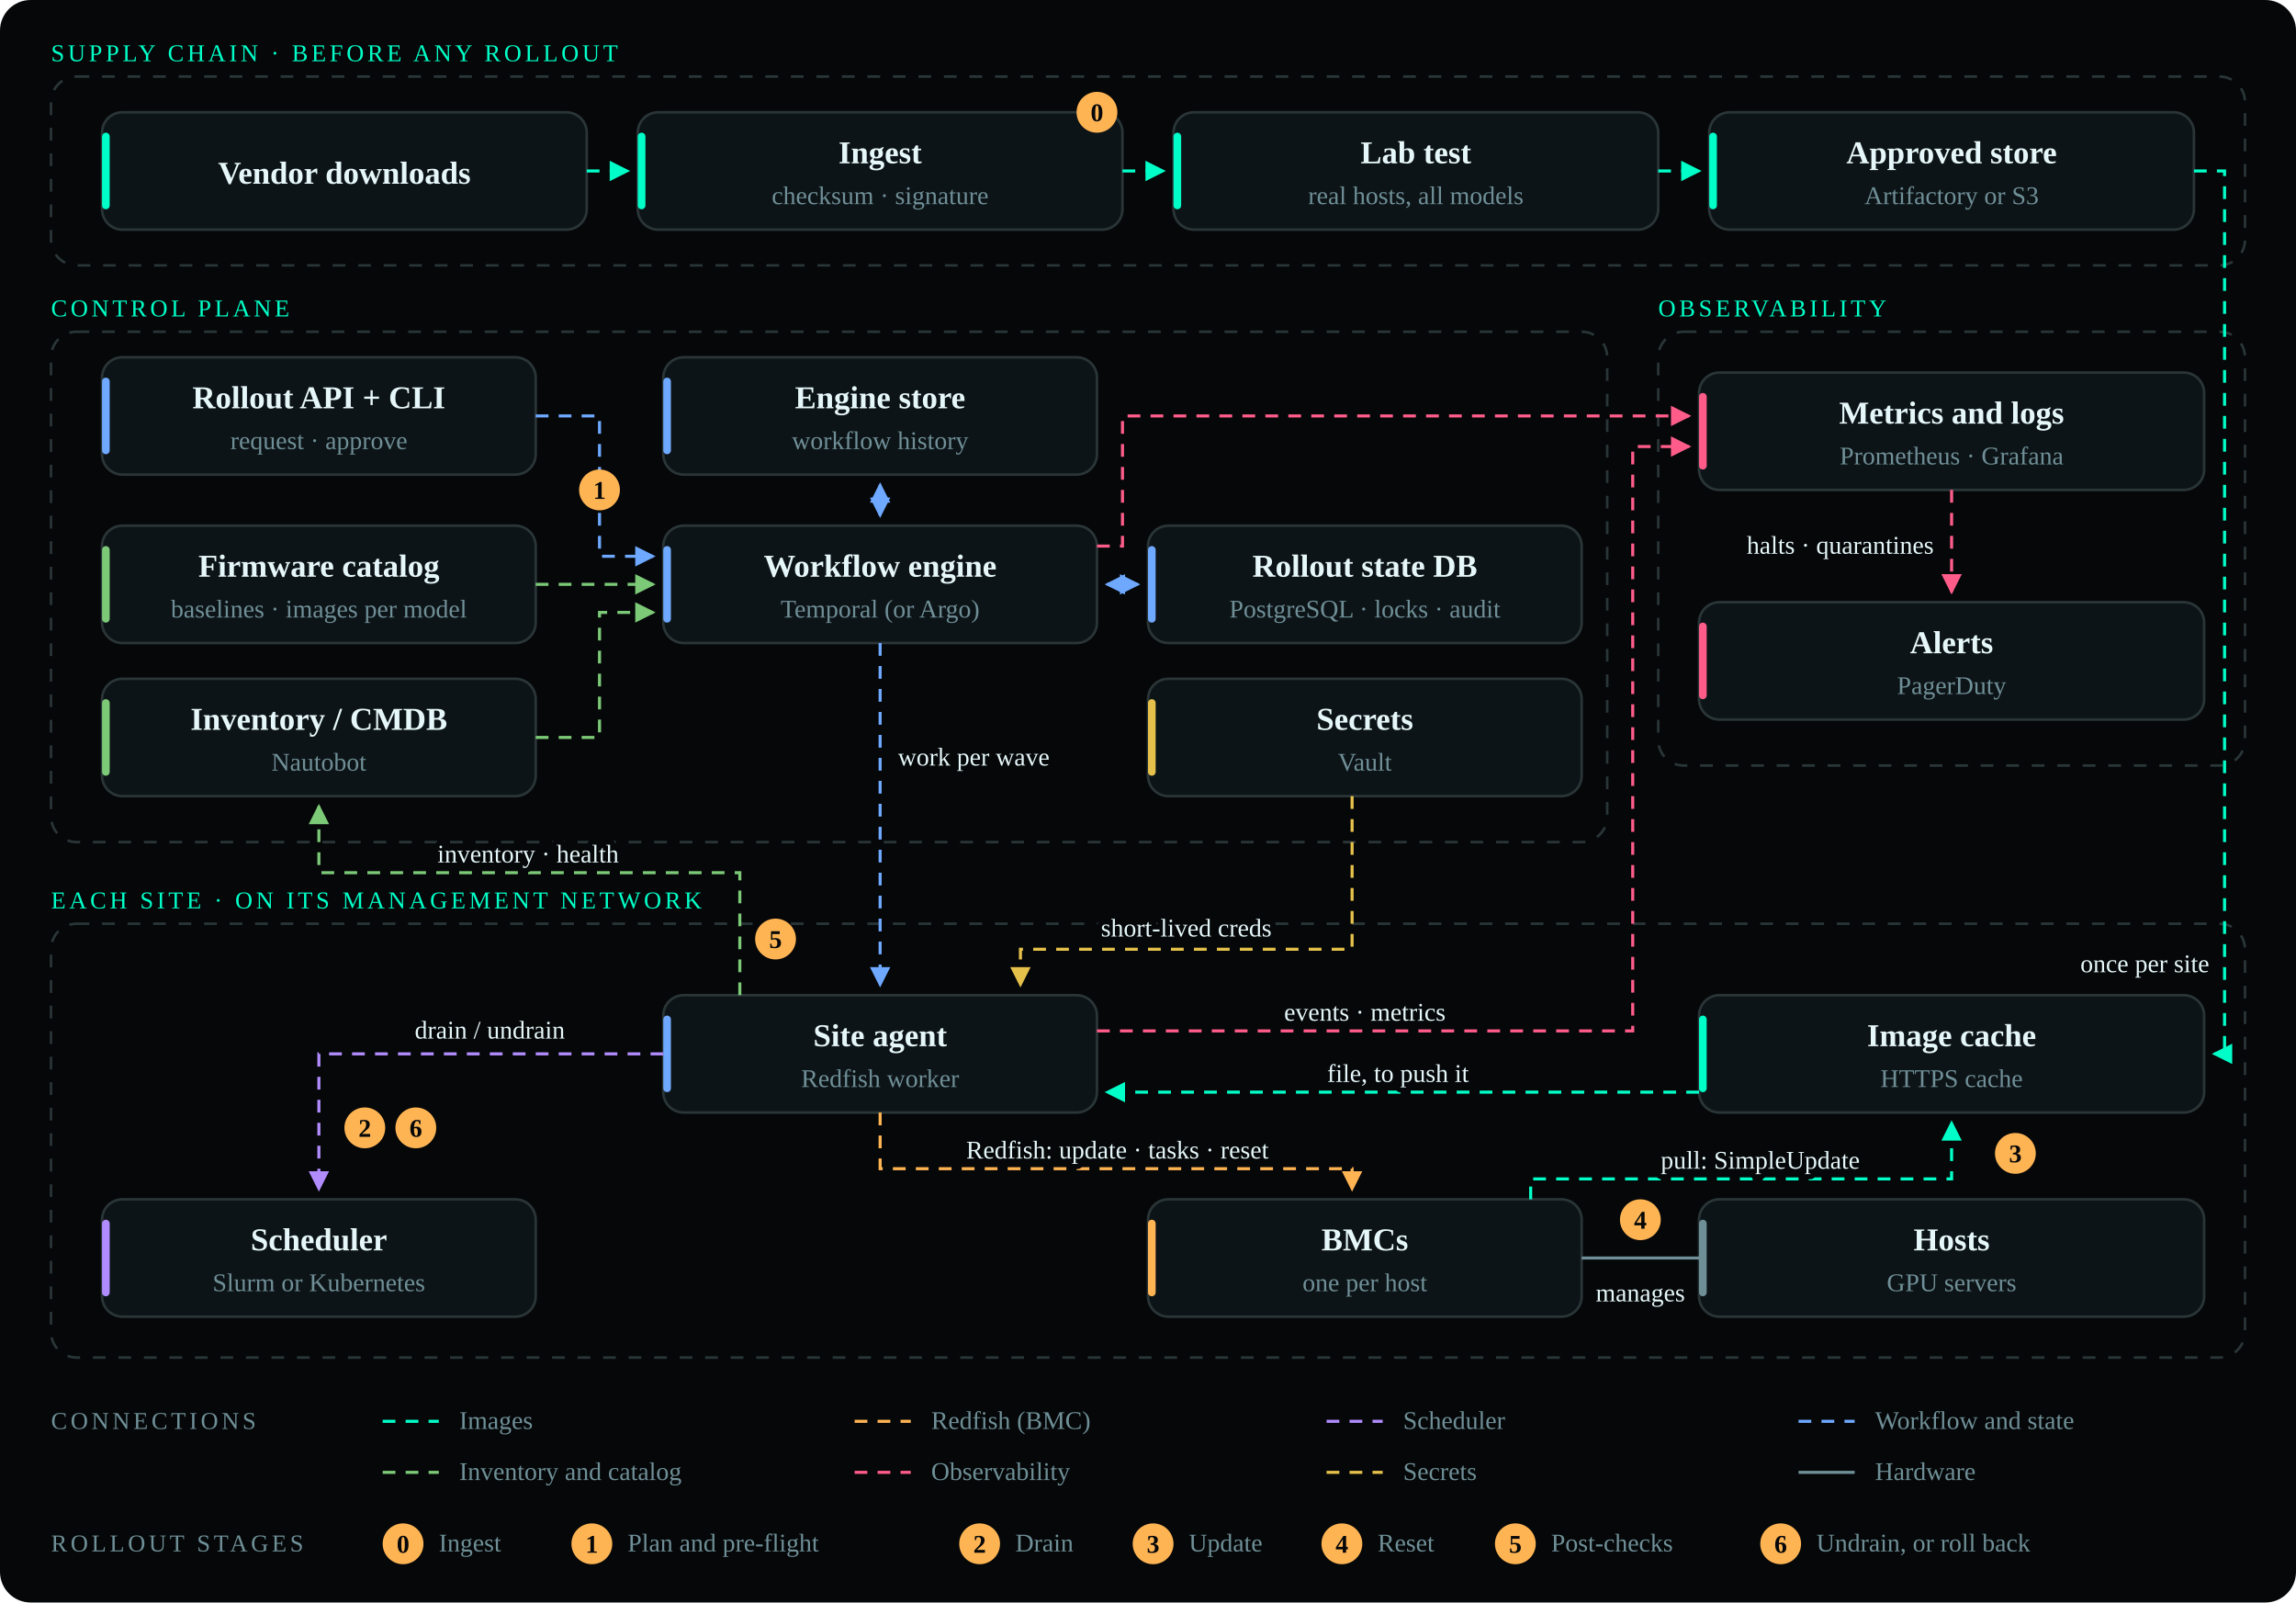
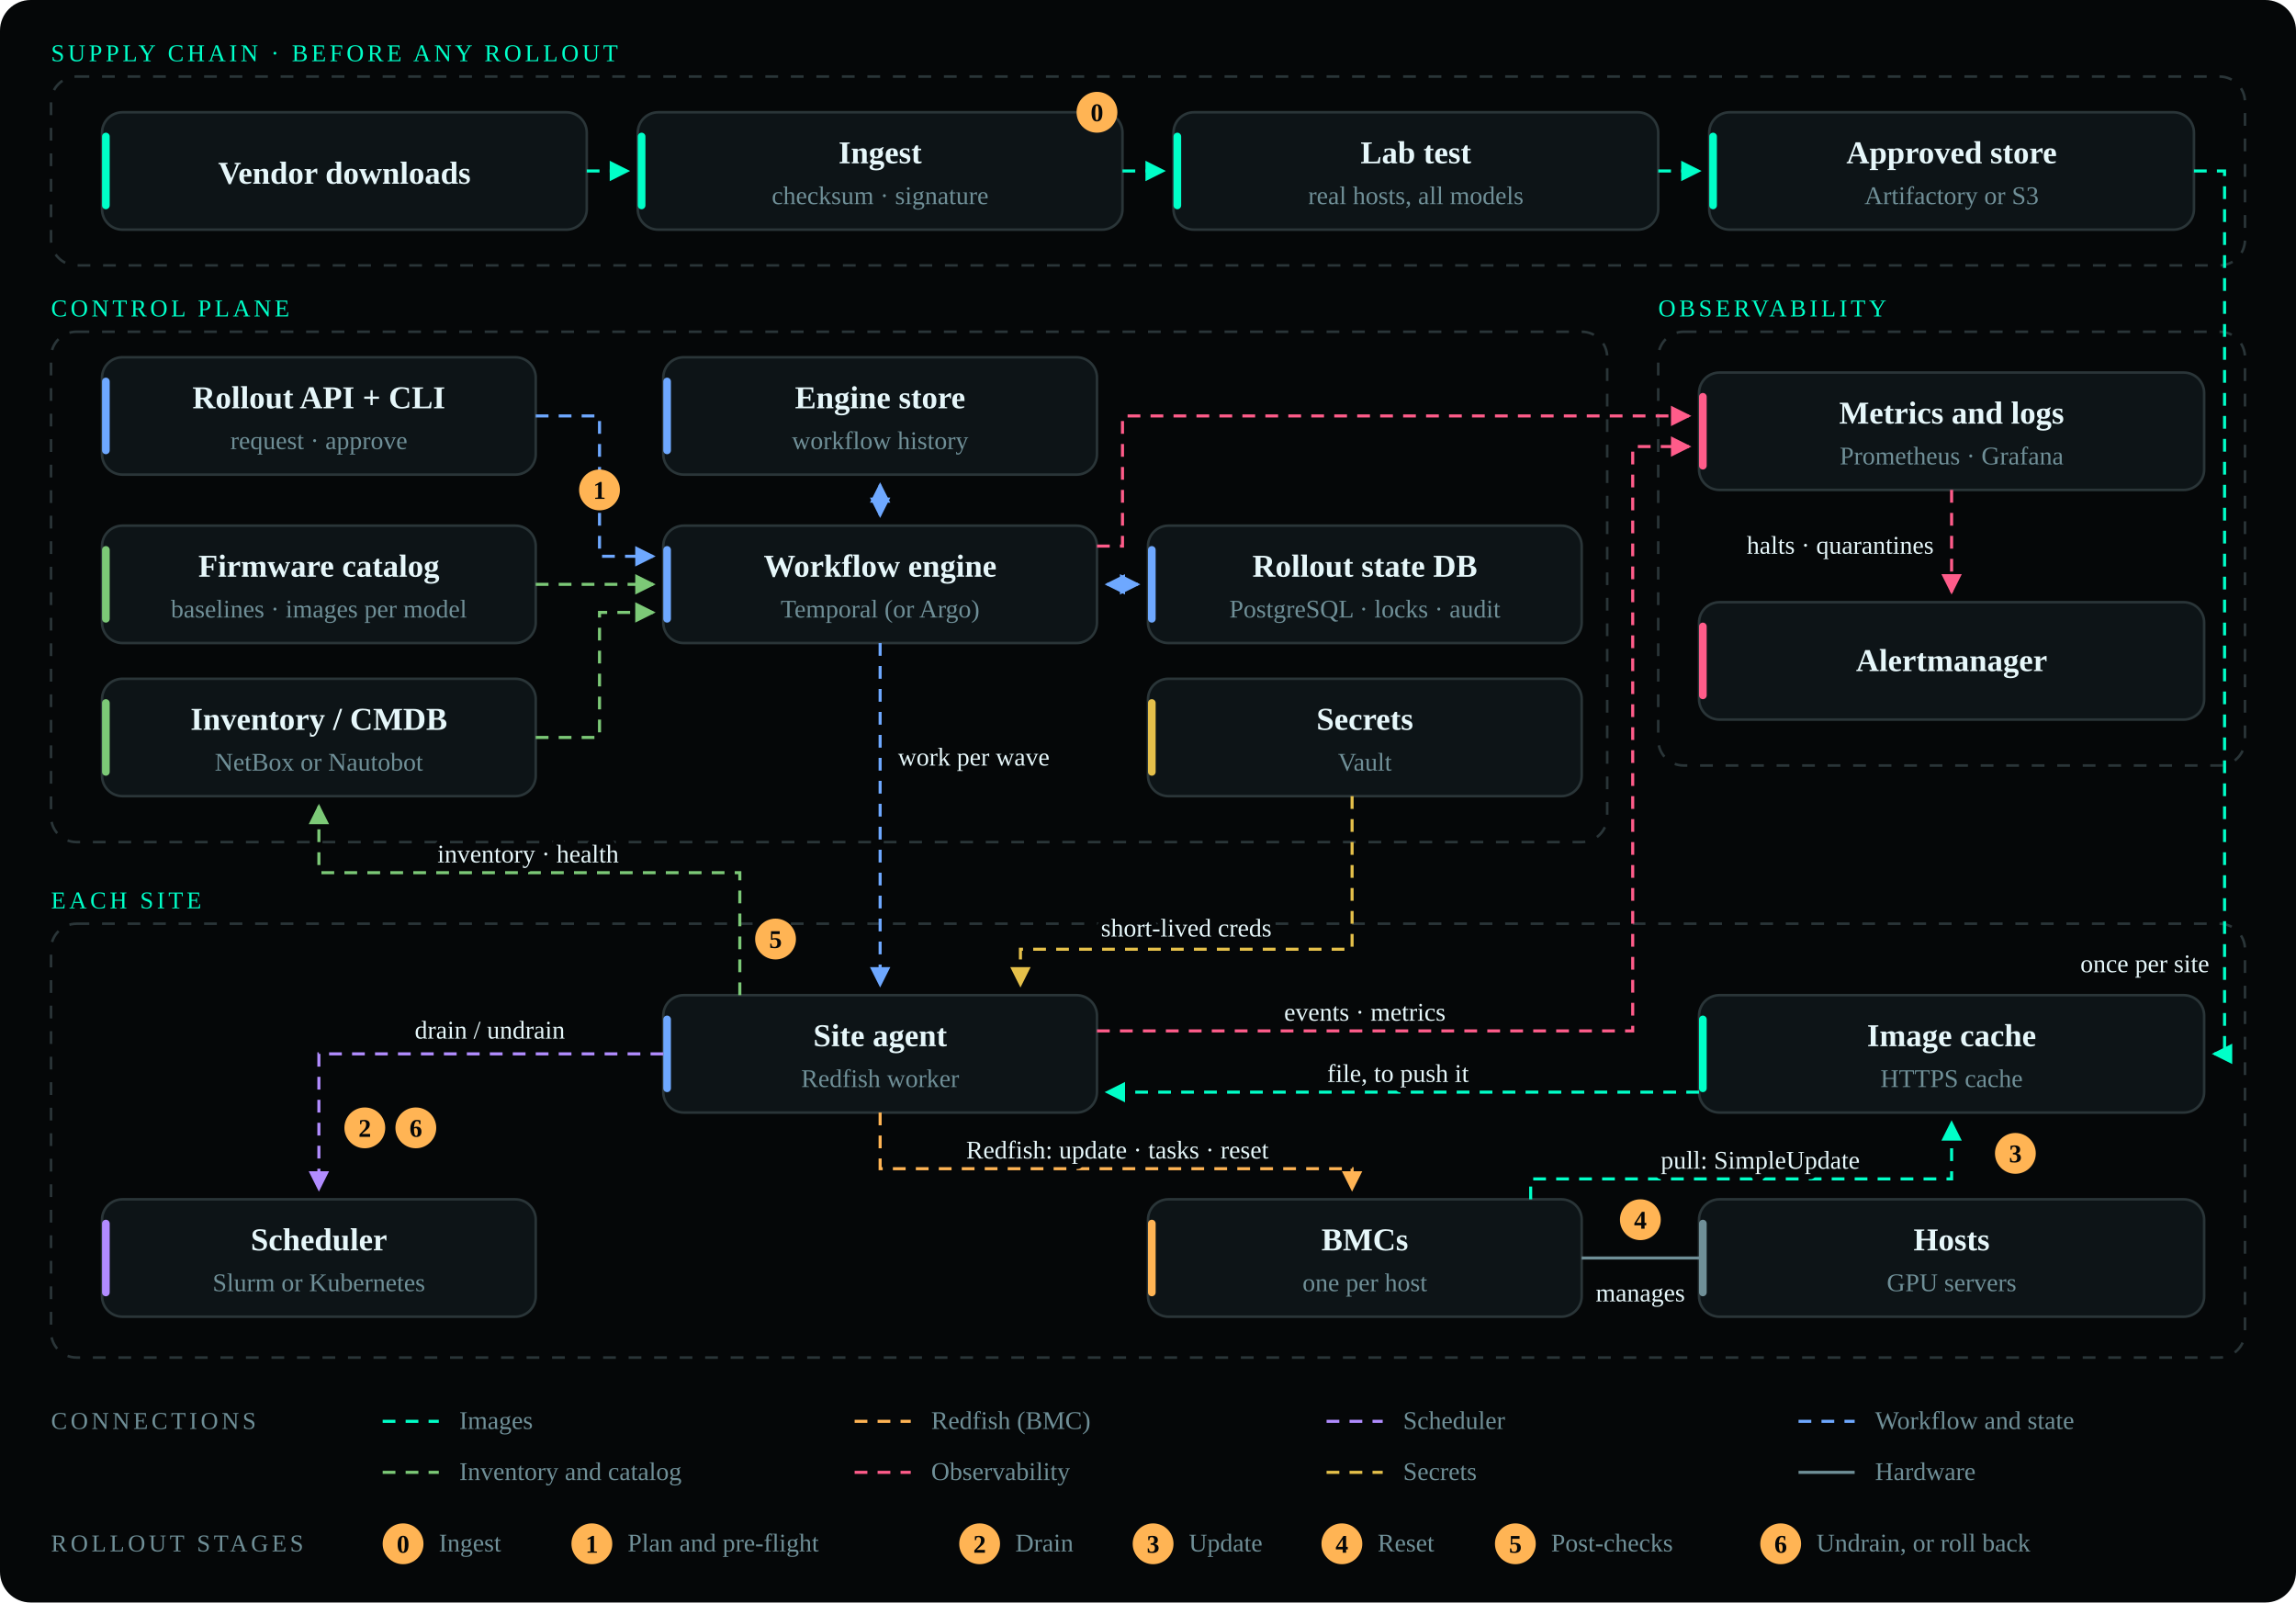
- <svg xmlns="http://www.w3.org/2000/svg" viewBox="0 0 900 628" role="img" aria-label="A production firmware-update system, the target for this rollout at fleet scale. Supply chain: vendor images are downloaded, ingested with their checksum and signature checked, tested on lab hosts of every model, and promoted into an approved store such as Artifactory or S3. Control plane: an operator requests and approves a rollout through an API and CLI; a workflow engine such as Temporal (or Argo) reads the firmware catalog of baselines and images per model and the inventory in Nautobot, keeps its execution history in its own store, and writes each host's state, locks and audit trail to a rollout state database in PostgreSQL. Each site, on its management network: a site agent takes the work of each wave, gets short-lived credentials from Vault, drains and undrains hosts through the scheduler, Slurm or Kubernetes, drives updates, tasks and resets over Redfish on the BMCs, and reports inventory and health back; a site image cache fetches each image from the approved store once per site; a BMC that offers SimpleUpdate pulls it from the cache, and for a push-only BMC the agent reads it from the cache and pushes it to MultipartHttpPushUri; the BMCs manage the GPU hosts. Observability: the engine and the agents send events and metrics to Prometheus and Grafana, and halts and quarantines raise alerts in PagerDuty. Numbered badges mark where each rollout stage happens: 0 ingest, 1 plan and pre-flight, 2 drain, 3 update, 4 reset, 5 post-checks, 6 undrain or roll back.">
+ <svg xmlns="http://www.w3.org/2000/svg" viewBox="0 0 900 628" role="img" aria-label="A production firmware-update system, the target for this rollout at fleet scale. Supply chain: vendor images are downloaded, ingested with their checksum and signature checked, tested on lab hosts of every model, and promoted into an approved store such as Artifactory or S3. Control plane: an operator requests and approves a rollout through an API and CLI; a workflow engine such as Temporal (or Argo) reads the firmware catalog of baselines and images per model and the inventory in NetBox or Nautobot, keeps its execution history in its own store, and writes each host's state, locks and audit trail to a rollout state database in PostgreSQL. Each site: a site agent takes the work of each wave, gets short-lived credentials from Vault, drains and undrains hosts through the scheduler, Slurm or Kubernetes, drives updates, tasks and resets over Redfish on the BMCs, and reports inventory and health back; a site image cache fetches each image from the approved store once per site; a BMC that offers SimpleUpdate pulls it from the cache, and for a push-only BMC the agent reads it from the cache and pushes it to MultipartHttpPushUri; the BMCs manage the GPU hosts. Observability: the engine and the agents send events and metrics to Prometheus and Grafana, and halts and quarantines raise alerts in Alertmanager. Numbered badges mark where each rollout stage happens: 0 ingest, 1 plan and pre-flight, 2 drain, 3 update, 4 reset, 5 post-checks, 6 undrain or roll back.">
  <style>
    .ps text { font-family: var(--mono, monospace); }
    .ps .bg { fill: var(--bg-deep, #050708); }
    .ps .box { fill: var(--surface, #0d1417); stroke: var(--line, #2a3538); }
    .ps .name { fill: var(--fg, #e6f7fa); font-size: 12.5px; font-weight: 600; }
    .ps .sub { fill: var(--dim, #6f8f97); font-size: 10px; }
    .ps .band { fill: var(--dim, #6f8f97); font-size: 9.5px; letter-spacing: .14em; }
    .ps .band.hi { fill: var(--teal, #00ffc8); }
    .ps .lbl { fill: var(--dim, #6f8f97); font-size: 10px; }
    .ps .cut { fill: none; stroke: var(--line, #2a3538); stroke-width: 1; stroke-dasharray: 5 5; }
    /* a connection in its service's colour; the hardware link is the only solid one */
    .ps .edge { fill: none; stroke-width: 1.2; stroke-dasharray: 5 4; }
    .ps .edge.g-hw { stroke-dasharray: none; }
    .ps .elabel { fill: var(--fg, #e6f7fa); font-size: 10px; paint-order: stroke; stroke: var(--bg-deep, #050708); stroke-width: 4px; stroke-linejoin: round; }
    .ps .badge circle { fill: var(--amber, #ffb454); }
    .ps .badge text { fill: var(--bg-deep, #050708); font-size: 10px; font-weight: 700; }
    .ps .g-img { stroke: #00ffc8; } .ps .bar.g-img { fill: #00ffc8; stroke: none; }
    .ps .g-rf { stroke: #ffb454; } .ps .bar.g-rf { fill: #ffb454; stroke: none; }
    .ps .g-sch { stroke: #b18cff; } .ps .bar.g-sch { fill: #b18cff; stroke: none; }
    .ps .g-wf { stroke: #6ea8ff; } .ps .bar.g-wf { fill: #6ea8ff; stroke: none; }
    .ps .g-inv { stroke: #7cc977; } .ps .bar.g-inv { fill: #7cc977; stroke: none; }
    .ps .g-obs { stroke: #ff5c8a; } .ps .bar.g-obs { fill: #ff5c8a; stroke: none; }
    .ps .g-sec { stroke: #e5c04a; } .ps .bar.g-sec { fill: #e5c04a; stroke: none; }
    .ps .g-hw { stroke: #6f8f97; } .ps .bar.g-hw { fill: #6f8f97; stroke: none; }
    /* motion: a connection's dashes run the way it points; the hardware link stays still */
    @keyframes ps-flow { to { stroke-dashoffset: -18; } }
    .ps .edge { animation: ps-flow 1.2s linear infinite; }
    .ps .edge.g-hw { animation: none; }
    @media (prefers-reduced-motion: reduce) { .ps .edge { animation: none; } }
  </style>
  <defs>
    <marker id="ps-img" viewBox="0 0 8 8" refX="7" refY="4" markerWidth="8" markerHeight="8" markerUnits="userSpaceOnUse" orient="auto-start-reverse">
      <path d="M0 0 8 4 0 8z" style="fill: #00ffc8" />
    </marker>
    <marker id="ps-rf" viewBox="0 0 8 8" refX="7" refY="4" markerWidth="8" markerHeight="8" markerUnits="userSpaceOnUse" orient="auto-start-reverse">
      <path d="M0 0 8 4 0 8z" style="fill: #ffb454" />
    </marker>
    <marker id="ps-sch" viewBox="0 0 8 8" refX="7" refY="4" markerWidth="8" markerHeight="8" markerUnits="userSpaceOnUse" orient="auto-start-reverse">
      <path d="M0 0 8 4 0 8z" style="fill: #b18cff" />
    </marker>
    <marker id="ps-wf" viewBox="0 0 8 8" refX="7" refY="4" markerWidth="8" markerHeight="8" markerUnits="userSpaceOnUse" orient="auto-start-reverse">
      <path d="M0 0 8 4 0 8z" style="fill: #6ea8ff" />
    </marker>
    <marker id="ps-inv" viewBox="0 0 8 8" refX="7" refY="4" markerWidth="8" markerHeight="8" markerUnits="userSpaceOnUse" orient="auto-start-reverse">
      <path d="M0 0 8 4 0 8z" style="fill: #7cc977" />
    </marker>
    <marker id="ps-obs" viewBox="0 0 8 8" refX="7" refY="4" markerWidth="8" markerHeight="8" markerUnits="userSpaceOnUse" orient="auto-start-reverse">
      <path d="M0 0 8 4 0 8z" style="fill: #ff5c8a" />
    </marker>
    <marker id="ps-sec" viewBox="0 0 8 8" refX="7" refY="4" markerWidth="8" markerHeight="8" markerUnits="userSpaceOnUse" orient="auto-start-reverse">
      <path d="M0 0 8 4 0 8z" style="fill: #e5c04a" />
    </marker>
  </defs>
  <g class="ps">
    <rect class="bg" x="0" y="0" width="900" height="628" rx="12" />
    <text class="band hi" x="20" y="24">SUPPLY CHAIN · BEFORE ANY ROLLOUT</text>
    <rect class="cut" x="20" y="30" width="860" height="74" rx="10" />
    <rect class="box" x="40" y="44" width="190" height="46" rx="8" />
    <rect class="bar g-img" x="40" y="52" width="3" height="30" rx="1.5" />
    <text class="name" x="135" y="72" text-anchor="middle">Vendor downloads</text>
    <rect class="box" x="250" y="44" width="190" height="46" rx="8" />
    <rect class="bar g-img" x="250" y="52" width="3" height="30" rx="1.5" />
    <text class="name" x="345" y="64" text-anchor="middle">Ingest</text>
    <text class="sub" x="345" y="80" text-anchor="middle">checksum · signature</text>
    <rect class="box" x="460" y="44" width="190" height="46" rx="8" />
    <rect class="bar g-img" x="460" y="52" width="3" height="30" rx="1.5" />
    <text class="name" x="555" y="64" text-anchor="middle">Lab test</text>
    <text class="sub" x="555" y="80" text-anchor="middle">real hosts, all models</text>
    <rect class="box" x="670" y="44" width="190" height="46" rx="8" />
    <rect class="bar g-img" x="670" y="52" width="3" height="30" rx="1.5" />
    <text class="name" x="765" y="64" text-anchor="middle">Approved store</text>
    <text class="sub" x="765" y="80" text-anchor="middle">Artifactory or S3</text>
    <path class="edge g-img" d="M230 67H246" marker-end="url(#ps-img)" />
    <path class="edge g-img" d="M440 67H456" marker-end="url(#ps-img)" />
    <path class="edge g-img" d="M650 67H666" marker-end="url(#ps-img)" />
    <text class="band hi" x="20" y="124">CONTROL PLANE</text>
    <rect class="cut" x="20" y="130" width="610" height="200" rx="10" />
    <rect class="box" x="40" y="140" width="170" height="46" rx="8" />
    <rect class="bar g-wf" x="40" y="148" width="3" height="30" rx="1.5" />
    <text class="name" x="125" y="160" text-anchor="middle">Rollout API + CLI</text>
    <text class="sub" x="125" y="176" text-anchor="middle">request · approve</text>
    <rect class="box" x="40" y="206" width="170" height="46" rx="8" />
    <rect class="bar g-inv" x="40" y="214" width="3" height="30" rx="1.5" />
    <text class="name" x="125" y="226" text-anchor="middle">Firmware catalog</text>
    <text class="sub" x="125" y="242" text-anchor="middle">baselines · images per model</text>
    <rect class="box" x="40" y="266" width="170" height="46" rx="8" />
    <rect class="bar g-inv" x="40" y="274" width="3" height="30" rx="1.5" />
    <text class="name" x="125" y="286" text-anchor="middle">Inventory / CMDB</text>
-     <text class="sub" x="125" y="302" text-anchor="middle">Nautobot</text>
+     <text class="sub" x="125" y="302" text-anchor="middle">NetBox or Nautobot</text>
    <rect class="box" x="260" y="140" width="170" height="46" rx="8" />
    <rect class="bar g-wf" x="260" y="148" width="3" height="30" rx="1.5" />
    <text class="name" x="345" y="160" text-anchor="middle">Engine store</text>
    <text class="sub" x="345" y="176" text-anchor="middle">workflow history</text>
    <rect class="box" x="260" y="206" width="170" height="46" rx="8" />
    <rect class="bar g-wf" x="260" y="214" width="3" height="30" rx="1.5" />
    <text class="name" x="345" y="226" text-anchor="middle">Workflow engine</text>
    <text class="sub" x="345" y="242" text-anchor="middle">Temporal (or Argo)</text>
    <rect class="box" x="450" y="206" width="170" height="46" rx="8" />
    <rect class="bar g-wf" x="450" y="214" width="3" height="30" rx="1.5" />
    <text class="name" x="535" y="226" text-anchor="middle">Rollout state DB</text>
    <text class="sub" x="535" y="242" text-anchor="middle">PostgreSQL · locks · audit</text>
    <rect class="box" x="450" y="266" width="170" height="46" rx="8" />
    <rect class="bar g-sec" x="450" y="274" width="3" height="30" rx="1.5" />
    <text class="name" x="535" y="286" text-anchor="middle">Secrets</text>
    <text class="sub" x="535" y="302" text-anchor="middle">Vault</text>
    <path class="edge g-wf" d="M210 163H235V218H256" marker-end="url(#ps-wf)" />
    <path class="edge g-inv" d="M210 229H256" marker-end="url(#ps-inv)" />
    <path class="edge g-inv" d="M210 289H235V240H256" marker-end="url(#ps-inv)" />
    <path class="edge g-wf" d="M345 190V202" marker-end="url(#ps-wf)" marker-start="url(#ps-wf)" />
    <path class="edge g-wf" d="M434 229H446" marker-end="url(#ps-wf)" marker-start="url(#ps-wf)" />
    <text class="band hi" x="650" y="124">OBSERVABILITY</text>
    <rect class="cut" x="650" y="130" width="230" height="170" rx="10" />
    <rect class="box" x="666" y="146" width="198" height="46" rx="8" />
    <rect class="bar g-obs" x="666" y="154" width="3" height="30" rx="1.5" />
    <text class="name" x="765" y="166" text-anchor="middle">Metrics and logs</text>
    <text class="sub" x="765" y="182" text-anchor="middle">Prometheus · Grafana</text>
    <rect class="box" x="666" y="236" width="198" height="46" rx="8" />
    <rect class="bar g-obs" x="666" y="244" width="3" height="30" rx="1.5" />
-     <text class="name" x="765" y="256" text-anchor="middle">Alerts</text>
-     <text class="sub" x="765" y="272" text-anchor="middle">PagerDuty</text>
+     <text class="name" x="765" y="263" text-anchor="middle">Alertmanager</text>
    <path class="edge g-obs" d="M430 214H440V163H662" marker-end="url(#ps-obs)" />
    <path class="edge g-obs" d="M765 192V232" marker-end="url(#ps-obs)" />
    <text class="elabel" x="758" y="217" text-anchor="end">halts · quarantines</text>
-     <text class="band hi" x="20" y="356">EACH SITE · ON ITS MANAGEMENT NETWORK</text>
+     <text class="band hi" x="20" y="356">EACH SITE</text>
    <rect class="cut" x="20" y="362" width="860" height="170" rx="10" />
    <rect class="box" x="260" y="390" width="170" height="46" rx="8" />
    <rect class="bar g-wf" x="260" y="398" width="3" height="30" rx="1.5" />
    <text class="name" x="345" y="410" text-anchor="middle">Site agent</text>
    <text class="sub" x="345" y="426" text-anchor="middle">Redfish worker</text>
    <rect class="box" x="666" y="390" width="198" height="46" rx="8" />
    <rect class="bar g-img" x="666" y="398" width="3" height="30" rx="1.5" />
    <text class="name" x="765" y="410" text-anchor="middle">Image cache</text>
    <text class="sub" x="765" y="426" text-anchor="middle">HTTPS cache</text>
    <rect class="box" x="40" y="470" width="170" height="46" rx="8" />
    <rect class="bar g-sch" x="40" y="478" width="3" height="30" rx="1.5" />
    <text class="name" x="125" y="490" text-anchor="middle">Scheduler</text>
    <text class="sub" x="125" y="506" text-anchor="middle">Slurm or Kubernetes</text>
    <rect class="box" x="450" y="470" width="170" height="46" rx="8" />
    <rect class="bar g-rf" x="450" y="478" width="3" height="30" rx="1.5" />
    <text class="name" x="535" y="490" text-anchor="middle">BMCs</text>
    <text class="sub" x="535" y="506" text-anchor="middle">one per host</text>
    <rect class="box" x="666" y="470" width="198" height="46" rx="8" />
    <rect class="bar g-hw" x="666" y="478" width="3" height="30" rx="1.5" />
    <text class="name" x="765" y="490" text-anchor="middle">Hosts</text>
    <text class="sub" x="765" y="506" text-anchor="middle">GPU servers</text>
    <path class="edge g-wf" d="M345 252V386" marker-end="url(#ps-wf)" />
    <text class="elabel" x="352" y="300" text-anchor="start">work per wave</text>
    <path class="edge g-sec" d="M530 312V372H400V386" marker-end="url(#ps-sec)" />
    <text class="elabel" x="465" y="367" text-anchor="middle">short-lived creds</text>
    <path class="edge g-img" d="M860 67H872V413H868" marker-end="url(#ps-img)" />
    <text class="elabel" x="866" y="381" text-anchor="end">once per site</text>
    <path class="edge g-sch" d="M260 413H125V466" marker-end="url(#ps-sch)" />
    <text class="elabel" x="192" y="407" text-anchor="middle">drain / undrain</text>
    <path class="edge g-rf" d="M345 436V458H530V466" marker-end="url(#ps-rf)" />
    <text class="elabel" x="438" y="454" text-anchor="middle">Redfish: update · tasks · reset</text>
    <path class="edge g-img" d="M600 470V462H765V440" marker-end="url(#ps-img)" />
    <text class="elabel" x="690" y="458" text-anchor="middle">pull: SimpleUpdate</text>
    <path class="edge g-img" d="M666 428H434" marker-end="url(#ps-img)" />
    <text class="elabel" x="548" y="424" text-anchor="middle">file, to push it</text>
    <path class="edge g-hw" d="M620 493H666" />
    <text class="elabel" x="643" y="510" text-anchor="middle">manages</text>
    <path class="edge g-inv" d="M290 390V342H125V316" marker-end="url(#ps-inv)" />
    <text class="elabel" x="207" y="338" text-anchor="middle">inventory · health</text>
    <path class="edge g-obs" d="M430 404H640V175H662" marker-end="url(#ps-obs)" />
    <text class="elabel" x="535" y="400" text-anchor="middle">events · metrics</text>
    <g class="badge">
      <circle cx="430" cy="44" r="8" />
      <text x="430" y="47.5" text-anchor="middle">0</text>
    </g>
    <g class="badge">
      <circle cx="235" cy="192" r="8" />
      <text x="235" y="195.5" text-anchor="middle">1</text>
    </g>
    <g class="badge">
      <circle cx="143" cy="442" r="8" />
      <text x="143" y="445.5" text-anchor="middle">2</text>
    </g>
    <g class="badge">
      <circle cx="790" cy="452" r="8" />
      <text x="790" y="455.5" text-anchor="middle">3</text>
    </g>
    <g class="badge">
      <circle cx="643" cy="478" r="8" />
      <text x="643" y="481.5" text-anchor="middle">4</text>
    </g>
    <g class="badge">
      <circle cx="304" cy="368" r="8" />
      <text x="304" y="371.5" text-anchor="middle">5</text>
    </g>
    <g class="badge">
      <circle cx="163" cy="442" r="8" />
      <text x="163" y="445.5" text-anchor="middle">6</text>
    </g>
    <text class="band" x="20" y="560">CONNECTIONS</text>
    <path class="edge g-img" d="M150 557H172" />
    <text class="lbl" x="180" y="560">Images</text>
    <path class="edge g-rf" d="M335 557H357" />
    <text class="lbl" x="365" y="560">Redfish (BMC)</text>
    <path class="edge g-sch" d="M520 557H542" />
    <text class="lbl" x="550" y="560">Scheduler</text>
    <path class="edge g-wf" d="M705 557H727" />
    <text class="lbl" x="735" y="560">Workflow and state</text>
    <path class="edge g-inv" d="M150 577H172" />
    <text class="lbl" x="180" y="580">Inventory and catalog</text>
    <path class="edge g-obs" d="M335 577H357" />
    <text class="lbl" x="365" y="580">Observability</text>
    <path class="edge g-sec" d="M520 577H542" />
    <text class="lbl" x="550" y="580">Secrets</text>
    <path class="edge g-hw" d="M705 577H727" />
    <text class="lbl" x="735" y="580">Hardware</text>
    <text class="band" x="20" y="608">ROLLOUT STAGES</text>
    <g class="badge">
      <circle cx="158" cy="605" r="8" />
      <text x="158" y="608.5" text-anchor="middle">0</text>
    </g>
    <text class="lbl" x="172" y="608">Ingest</text>
    <g class="badge">
      <circle cx="232" cy="605" r="8" />
      <text x="232" y="608.5" text-anchor="middle">1</text>
    </g>
    <text class="lbl" x="246" y="608">Plan and pre-flight</text>
    <g class="badge">
      <circle cx="384" cy="605" r="8" />
      <text x="384" y="608.5" text-anchor="middle">2</text>
    </g>
    <text class="lbl" x="398" y="608">Drain</text>
    <g class="badge">
      <circle cx="452" cy="605" r="8" />
      <text x="452" y="608.5" text-anchor="middle">3</text>
    </g>
    <text class="lbl" x="466" y="608">Update</text>
    <g class="badge">
      <circle cx="526" cy="605" r="8" />
      <text x="526" y="608.5" text-anchor="middle">4</text>
    </g>
    <text class="lbl" x="540" y="608">Reset</text>
    <g class="badge">
      <circle cx="594" cy="605" r="8" />
      <text x="594" y="608.5" text-anchor="middle">5</text>
    </g>
    <text class="lbl" x="608" y="608">Post-checks</text>
    <g class="badge">
      <circle cx="698" cy="605" r="8" />
      <text x="698" y="608.5" text-anchor="middle">6</text>
    </g>
    <text class="lbl" x="712" y="608">Undrain, or roll back</text>
  </g>
</svg>
